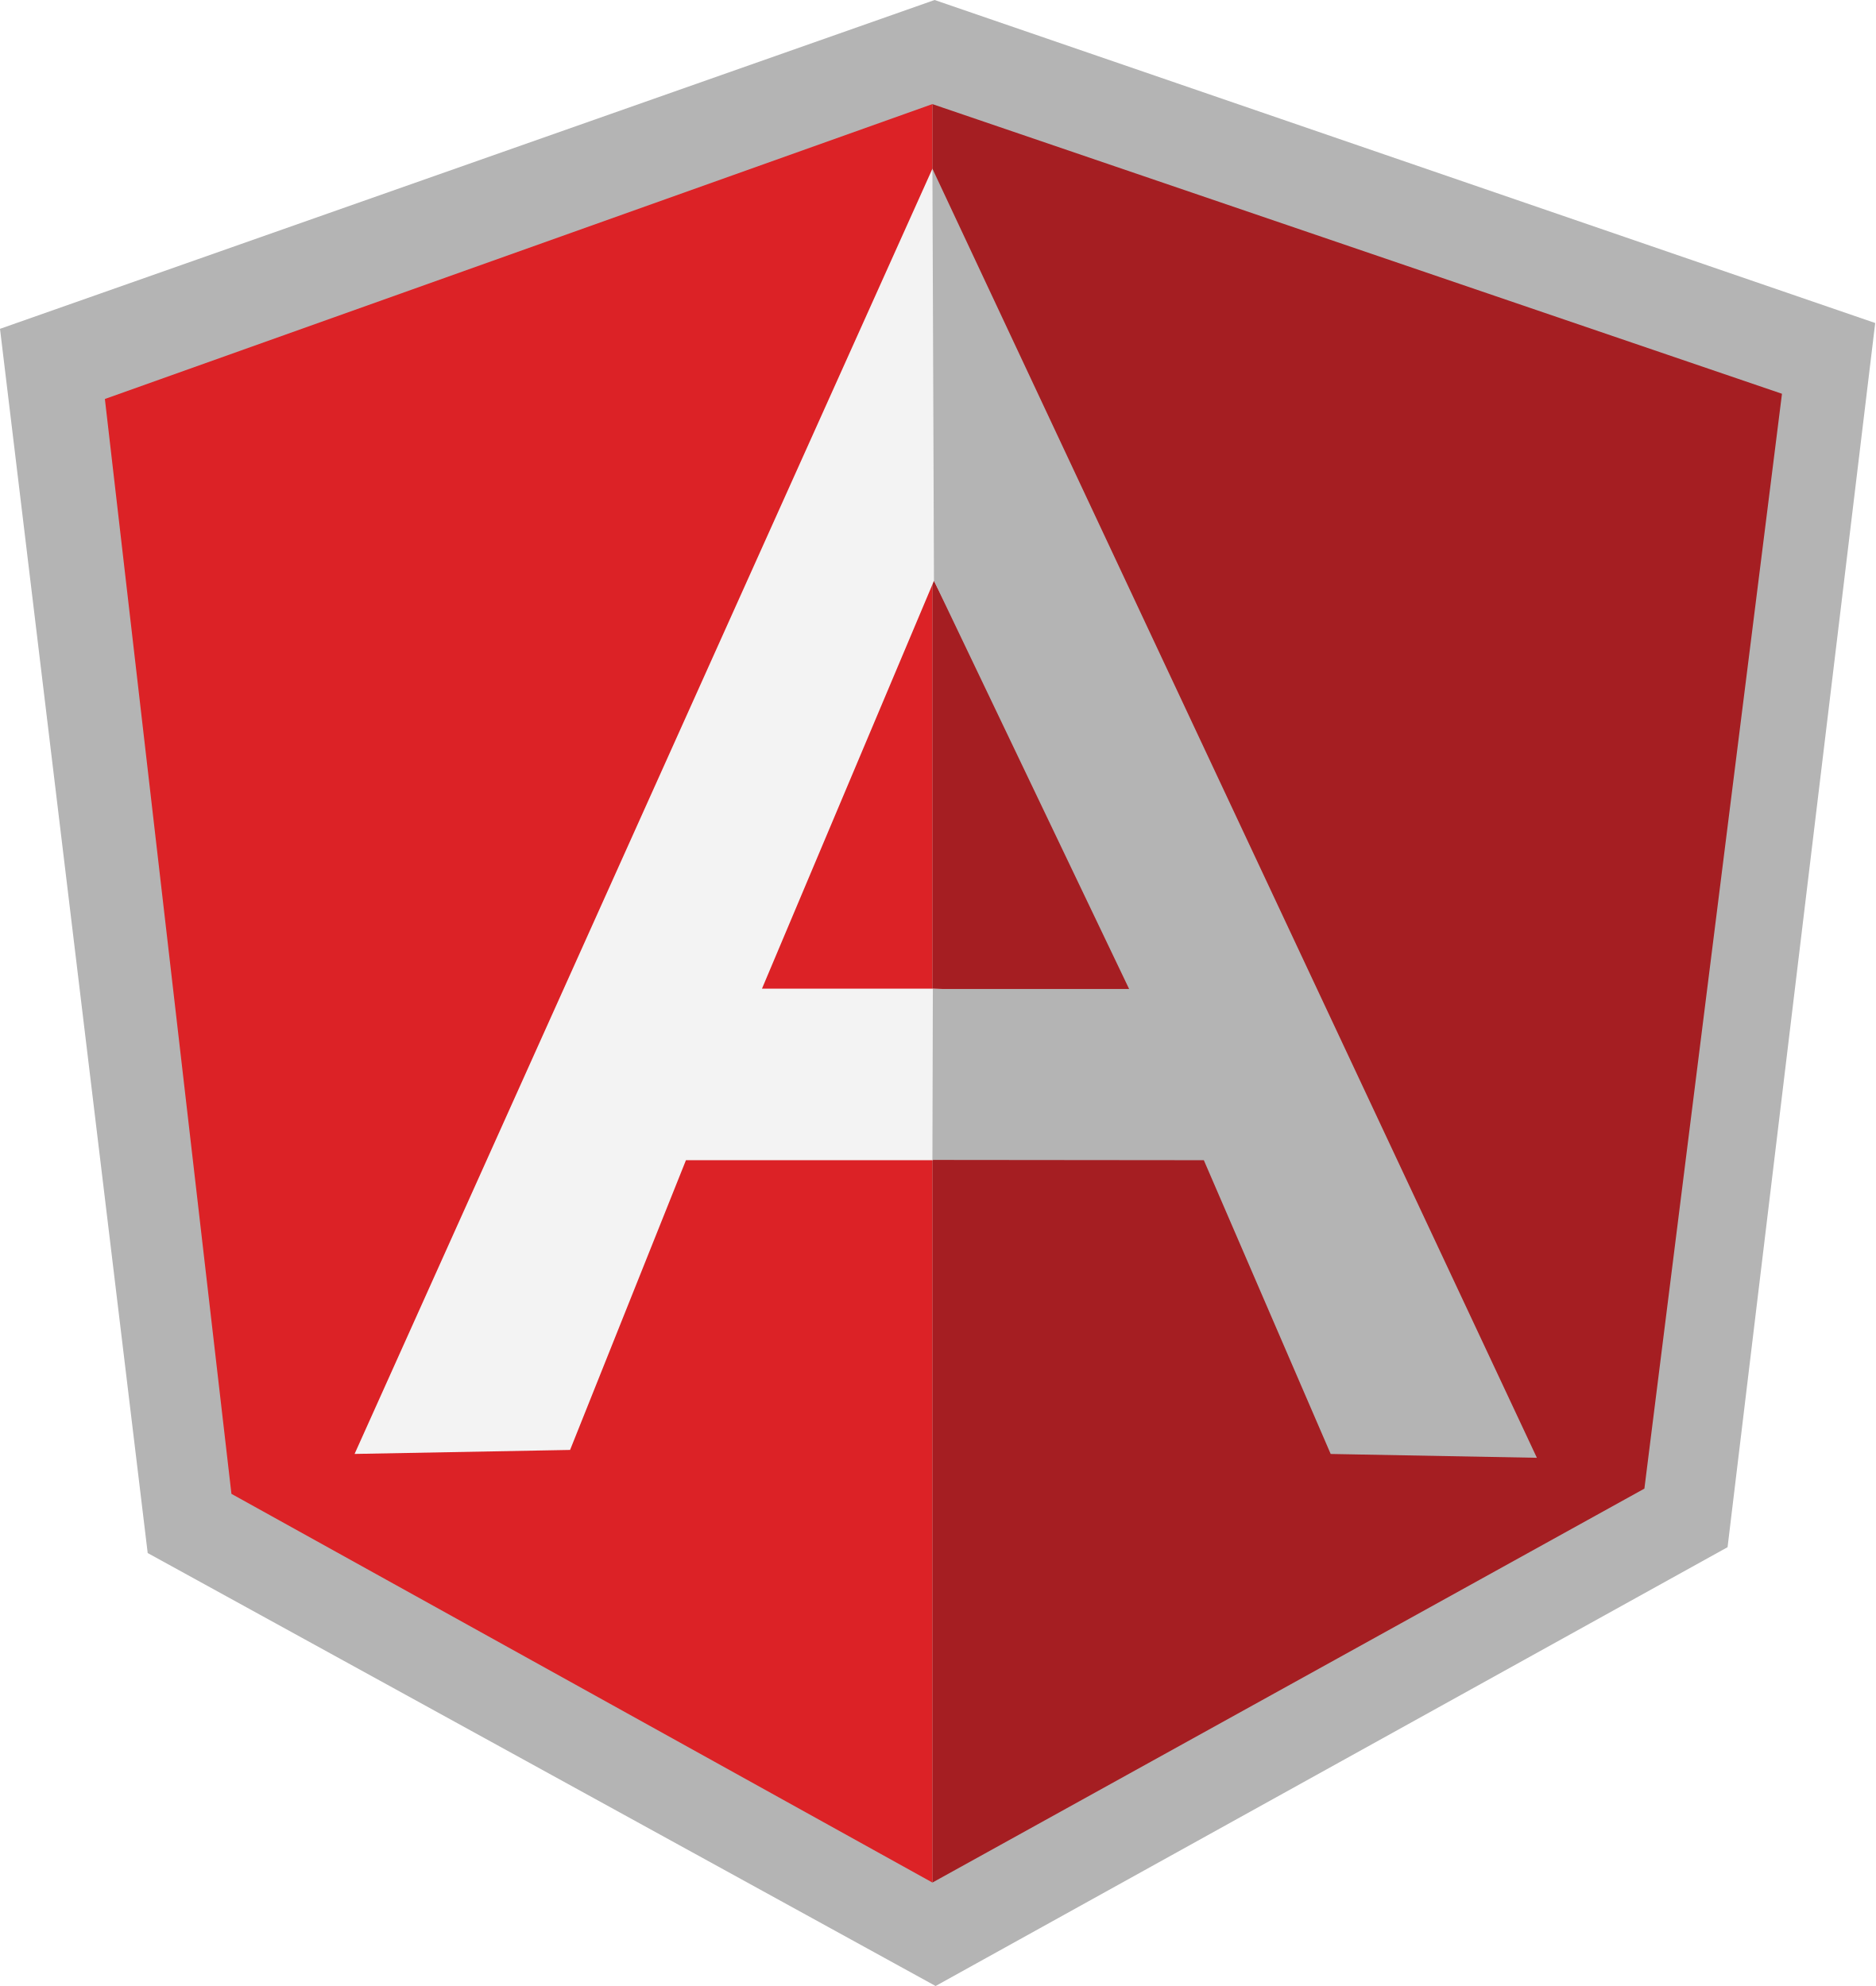
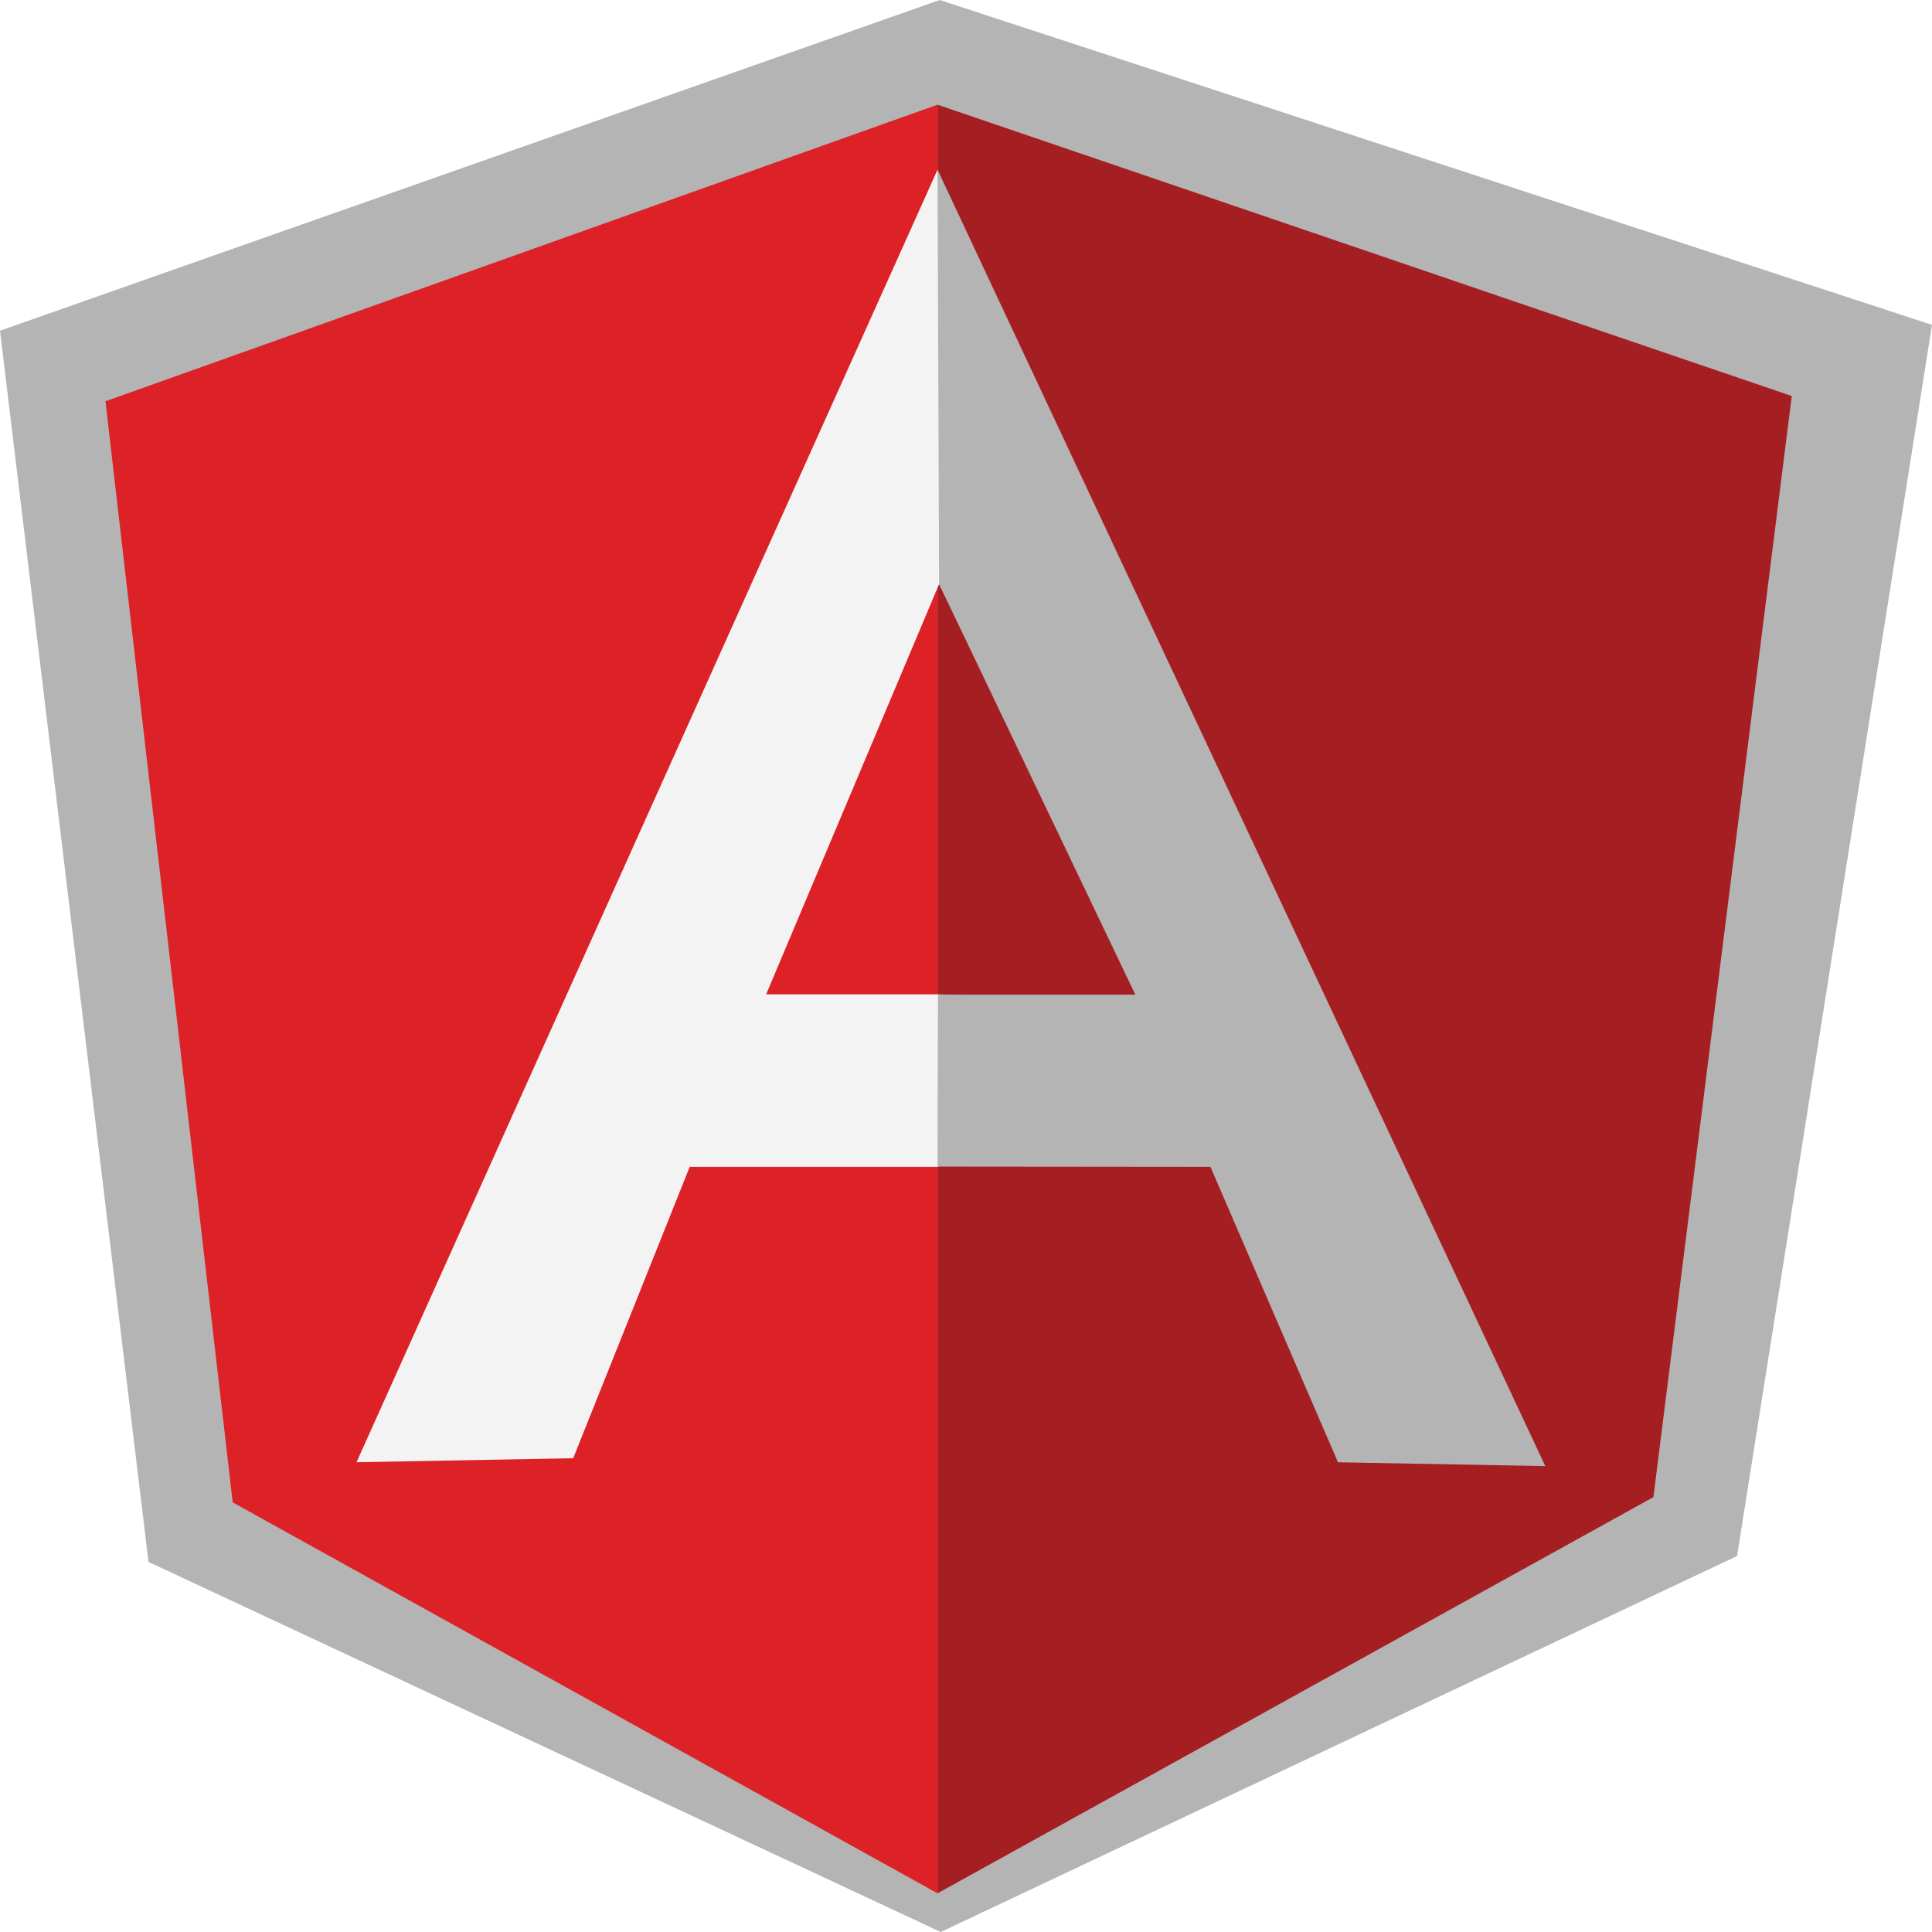
- <svg xmlns="http://www.w3.org/2000/svg" version="1.1" id="Layer_1" x="0px" y="0px" width="165.908px" height="175.75px" viewBox="0 0 165.908 175.75" enable-background="new 0 0 165.908 175.75" xml:space="preserve">
+ <svg xmlns="http://www.w3.org/2000/svg" version="1.1" id="Layer_1" x="0px" y="0px" width="170px" height="170px" viewBox="0 0 170 170" enable-background="new 0 0 170 170" xml:space="preserve">
  <g>
-     <polygon fill="#B4B4B4" points="82.689,0 0,29.1 13.067,137.436 82.777,175.75 152.846,136.917 165.908,28.585  " />
+     <polygon fill="#B4B4B4" points="82.689,0 0,29.1 13.067,137.436 82.777,170 152.846,136.917 170,28.585  " />
    <polygon fill="#A51E22" points="157.66,34.846 82.496,9.214 82.496,166.596 145.487,131.734  " />
    <polygon fill="#DC2226" points="9.279,35.308 20.476,132.197 82.495,166.596 82.495,9.211  " />
    <path fill="#F3F3F3" d="M103.186,92.996l-20.69,9.675H60.689l-10.251,25.64l-19.067,0.354L82.496,14.929L103.186,92.996z    M101.186,88.125L82.633,51.396L67.415,87.493h15.08L101.186,88.125z" />
-     <polygon fill="#B4B4B4" points="82.495,14.929 82.632,51.396 99.9,87.521 82.534,87.521 82.495,102.648 106.508,102.671    117.731,128.668 135.975,129.006  " />
+     <polygon fill="#B4B4B4" points="82.495,14.929 82.632,51.396 99.9,87.521 82.534,87.521 82.495,102.648 106.508,102.671   117.731,128.668 135.975,129.006  " />
  </g>
</svg>
